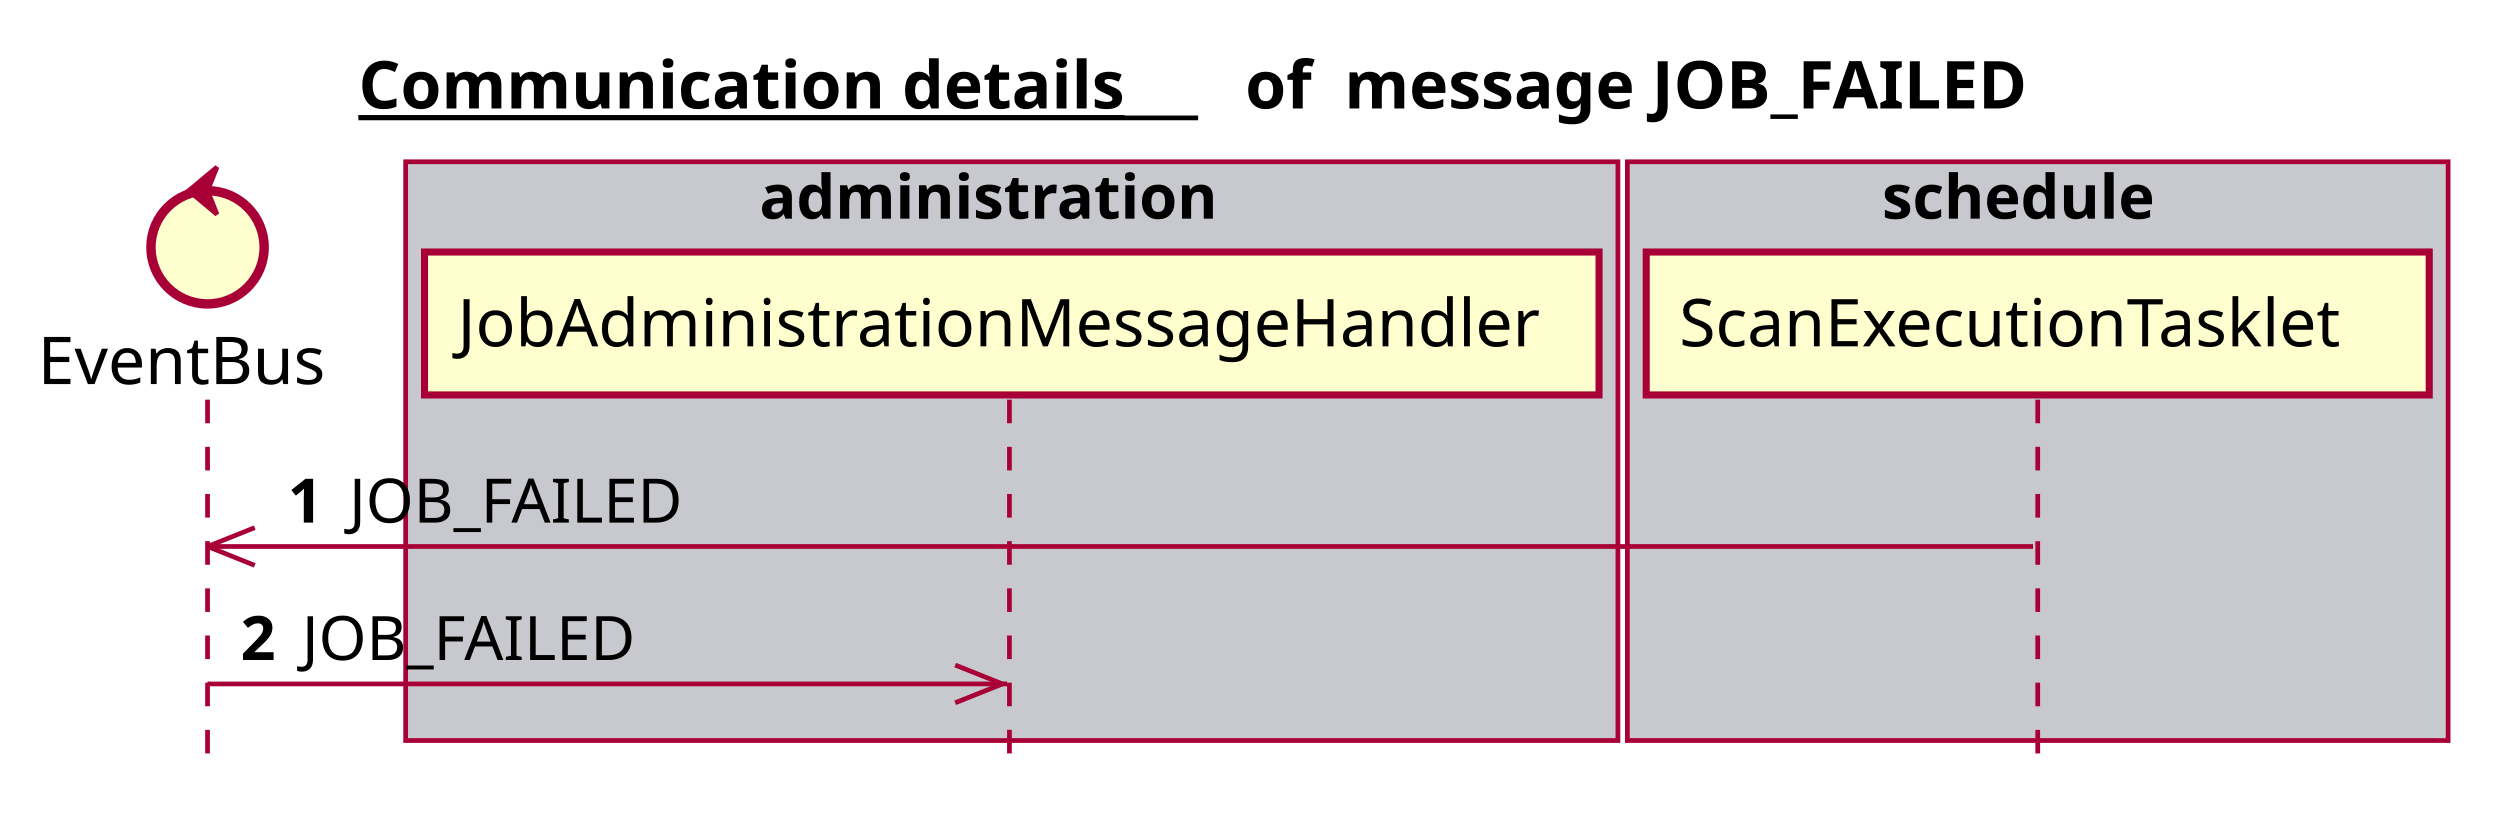
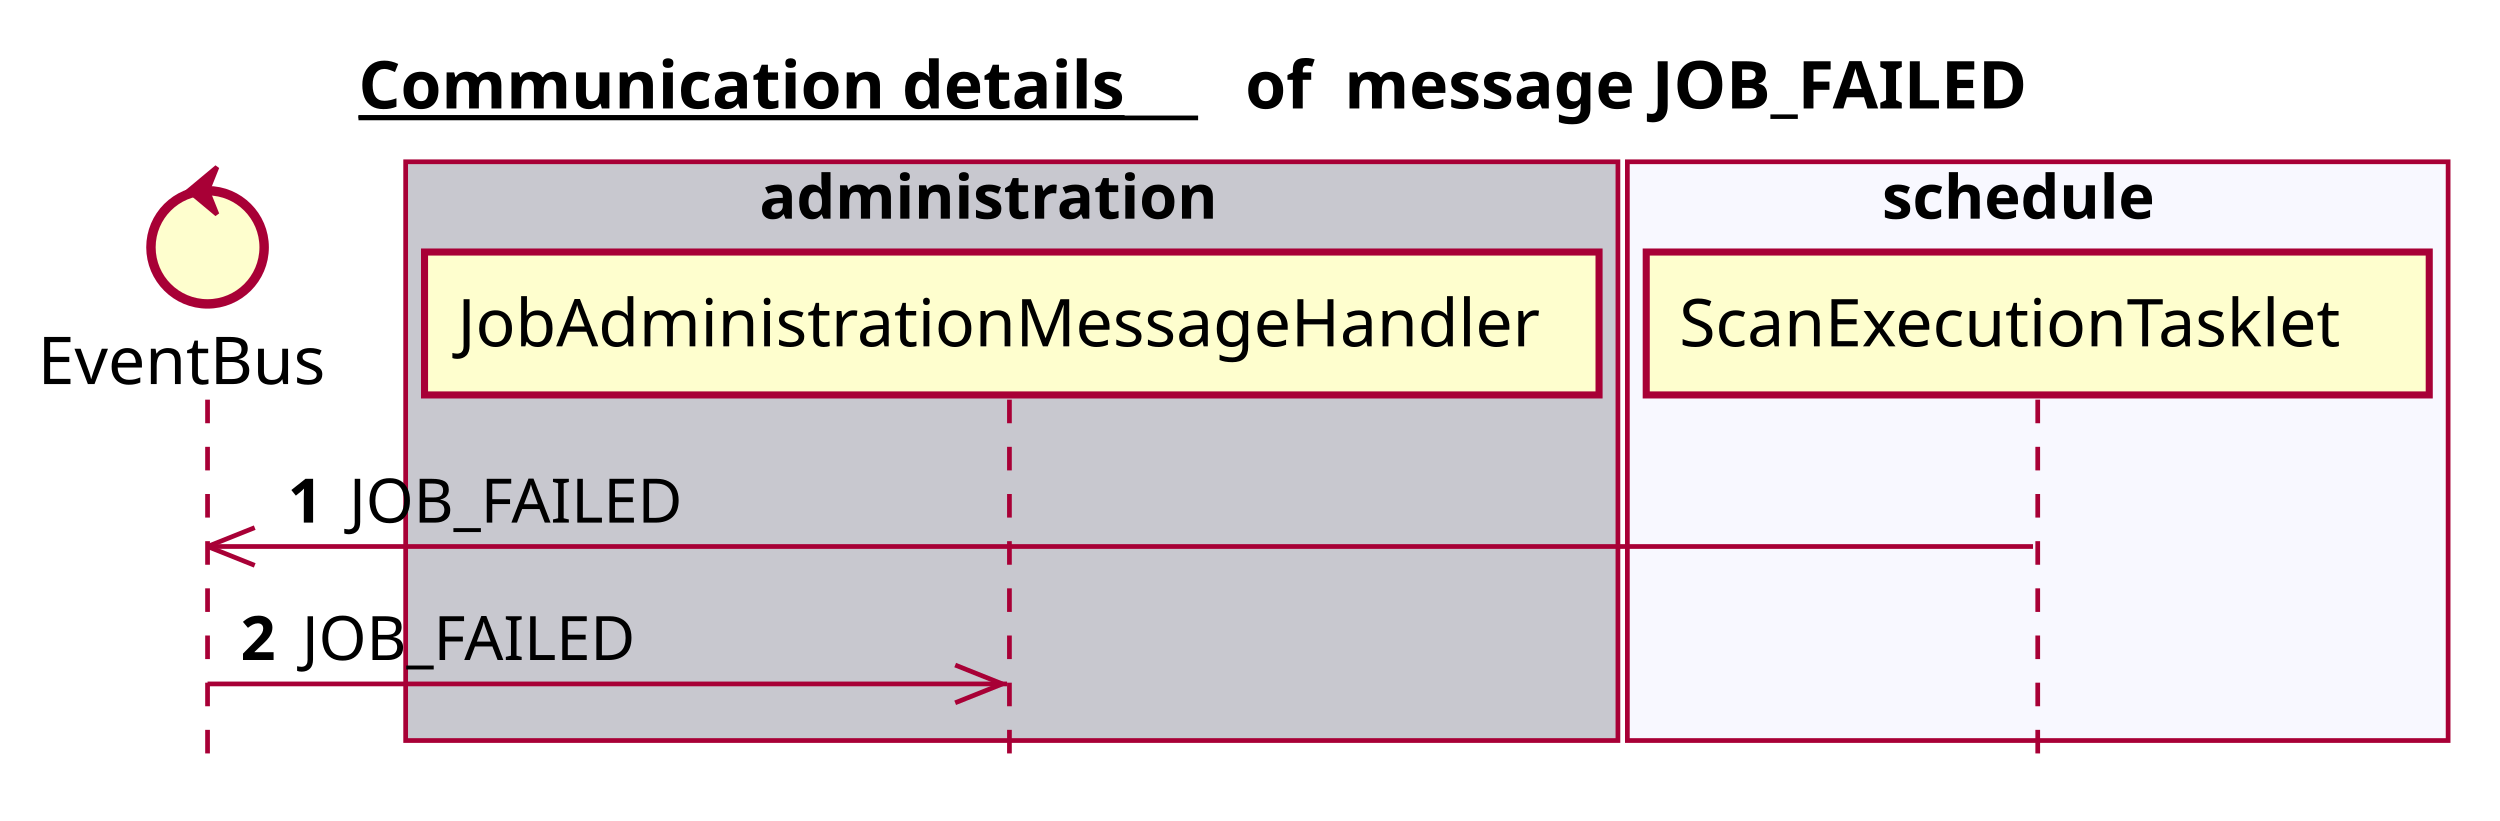
<svg xmlns="http://www.w3.org/2000/svg" contentScriptType="application/ecmascript" contentStyleType="text/css" height="174px" preserveAspectRatio="none" style="width:530px;height:174px;" version="1.1" viewBox="0 0 530 174" width="530px" zoomAndPan="magnify">
  <defs />
  <g>
    <text fill="#000000" font-family="sans-serif" font-size="14" font-weight="bold" lengthAdjust="spacingAndGlyphs" text-decoration="underline" textLength="178" x="76" y="22.995">Communication details</text>
    <line style="stroke: #000000; stroke-width: 1.0;" x1="76" x2="254" y1="24.995" y2="24.995" />
    <text fill="#000000" font-family="sans-serif" font-size="14" font-weight="bold" lengthAdjust="spacingAndGlyphs" textLength="16" x="264" y="22.995">of</text>
    <text fill="#000000" font-family="sans-serif" font-size="14" font-weight="bold" lengthAdjust="spacingAndGlyphs" textLength="162" x="285" y="22.995">message JOB_FAILED</text>
    <rect fill="#C8C8CF" height="122.695" style="stroke: #A80036; stroke-width: 1.0;" width="257" x="86" y="34.297" />
    <text fill="#000000" font-family="sans-serif" font-size="13" font-weight="bold" lengthAdjust="spacingAndGlyphs" textLength="107" x="161" y="46.364">administration</text>
-     <rect fill="#C8C8CF" height="122.695" style="stroke: #A80036; stroke-width: 1.0;" width="174" x="345" y="34.297" />
+     <rect fill="#F8F8FF" height="122.695" style="stroke: #A80036; stroke-width: 1.0;" width="174" x="345" y="34.297" />
    <text fill="#000000" font-family="sans-serif" font-size="13" font-weight="bold" lengthAdjust="spacingAndGlyphs" textLength="66" x="399" y="46.364">schedule</text>
    <line style="stroke: #A80036; stroke-width: 1.0; stroke-dasharray: 5.0,5.0;" x1="44" x2="44" y1="84.727" y2="162.992" />
    <line style="stroke: #A80036; stroke-width: 1.0; stroke-dasharray: 5.0,5.0;" x1="214" x2="214" y1="84.727" y2="162.992" />
    <line style="stroke: #A80036; stroke-width: 1.0; stroke-dasharray: 5.0,5.0;" x1="432" x2="432" y1="84.727" y2="162.992" />
    <text fill="#000000" font-family="sans-serif" font-size="14" lengthAdjust="spacingAndGlyphs" textLength="66" x="8" y="81.425">EventBus</text>
    <ellipse cx="44" cy="52.43" fill="#FEFECE" rx="12" ry="12" style="stroke: #A80036; stroke-width: 2.0;" />
    <polygon fill="#A80036" points="40,40.43,46,35.43,44,40.43,46,45.43,40,40.43" style="stroke: #A80036; stroke-width: 1.0;" />
    <rect fill="#FEFECE" height="30.297" style="stroke: #A80036; stroke-width: 1.5;" width="249" x="90" y="53.43" />
    <text fill="#000000" font-family="sans-serif" font-size="14" lengthAdjust="spacingAndGlyphs" textLength="235" x="97" y="73.425">JobAdministrationMessageHandler</text>
    <rect fill="#FEFECE" height="30.297" style="stroke: #A80036; stroke-width: 1.5;" width="166" x="349" y="53.43" />
    <text fill="#000000" font-family="sans-serif" font-size="14" lengthAdjust="spacingAndGlyphs" textLength="152" x="356" y="73.425">ScanExecutionTasklet</text>
    <line style="stroke: #A80036; stroke-width: 1.0;" x1="44" x2="54" y1="115.859" y2="111.859" />
    <line style="stroke: #A80036; stroke-width: 1.0;" x1="44" x2="54" y1="115.859" y2="119.859" />
    <line style="stroke: #A80036; stroke-width: 1.0;" x1="44" x2="431" y1="115.859" y2="115.859" />
    <text fill="#000000" font-family="sans-serif" font-size="13" font-weight="bold" lengthAdjust="spacingAndGlyphs" textLength="9" x="61" y="110.793">1</text>
    <text fill="#000000" font-family="sans-serif" font-size="13" lengthAdjust="spacingAndGlyphs" textLength="73" x="74" y="110.793">JOB_FAILED</text>
    <line style="stroke: #A80036; stroke-width: 1.0;" x1="212.5" x2="202.5" y1="144.992" y2="140.992" />
    <line style="stroke: #A80036; stroke-width: 1.0;" x1="212.5" x2="202.5" y1="144.992" y2="148.992" />
    <line style="stroke: #A80036; stroke-width: 1.0;" x1="44" x2="213.5" y1="144.992" y2="144.992" />
    <text fill="#000000" font-family="sans-serif" font-size="13" font-weight="bold" lengthAdjust="spacingAndGlyphs" textLength="9" x="51" y="139.926">2</text>
    <text fill="#000000" font-family="sans-serif" font-size="13" lengthAdjust="spacingAndGlyphs" textLength="73" x="64" y="139.926">JOB_FAILED</text>
  </g>
</svg>
